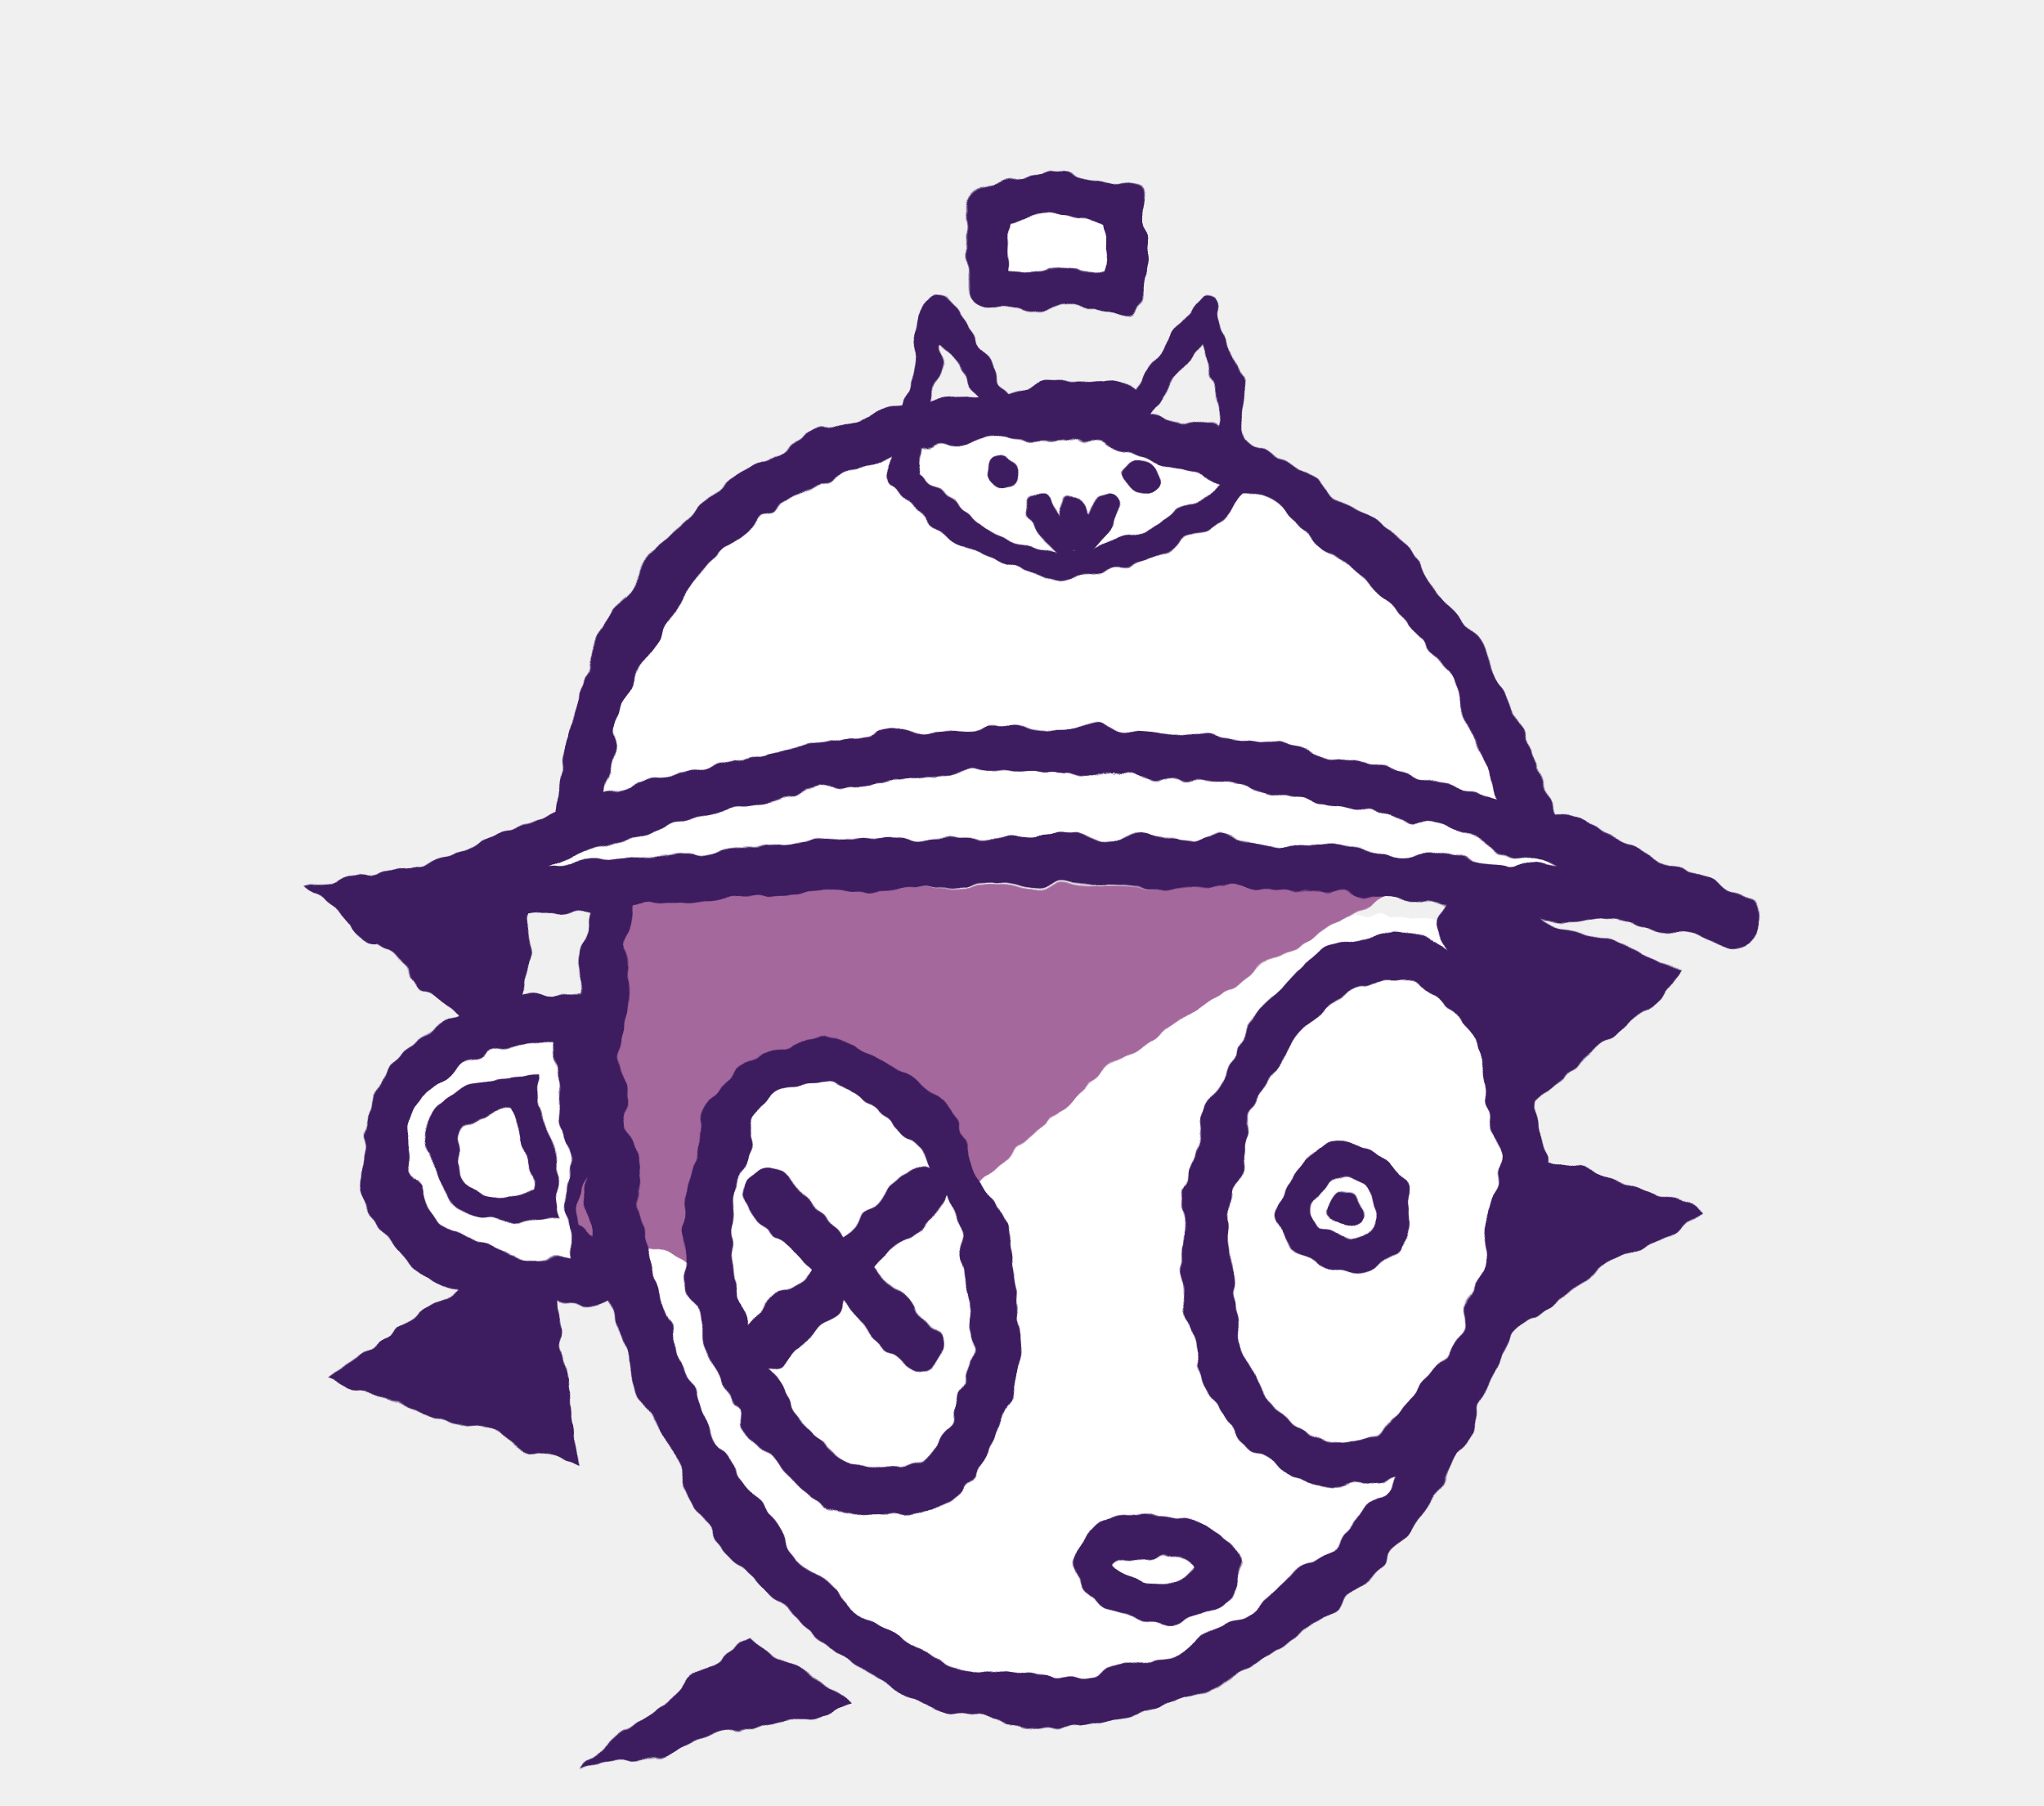
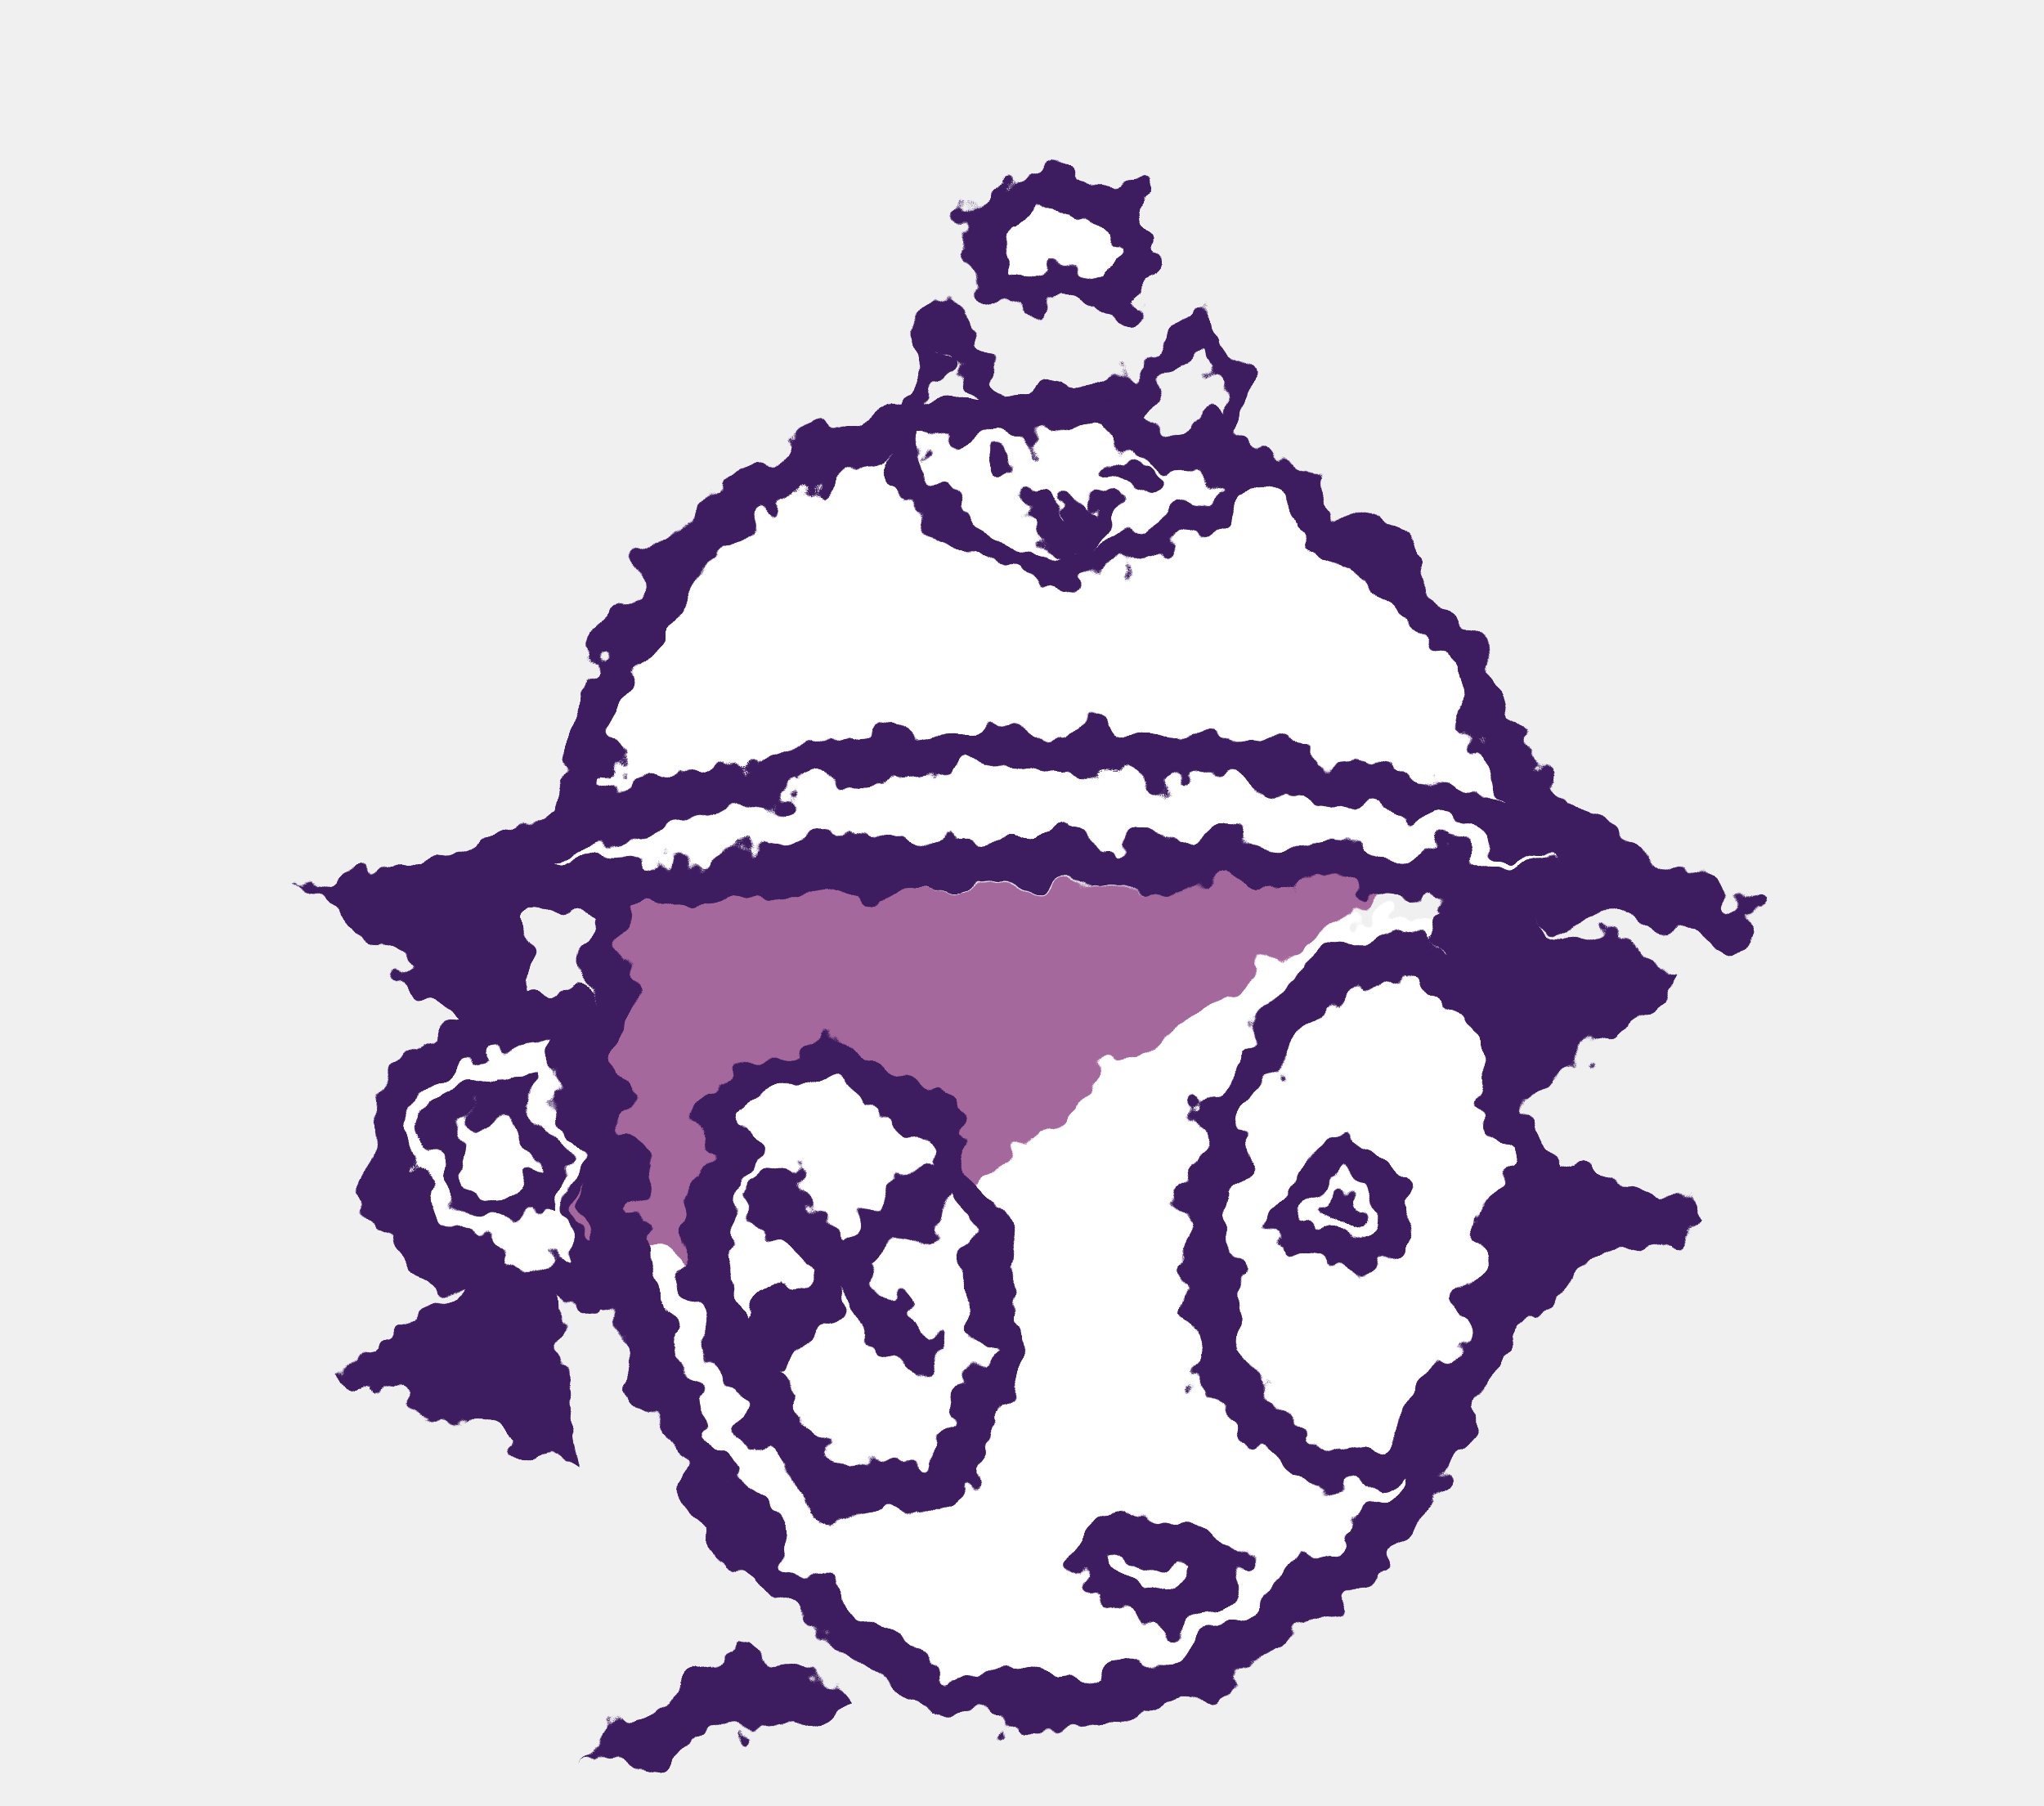
<svg xmlns="http://www.w3.org/2000/svg" viewBox="0 0 600 530">
  <defs>
    <filter id="jittery-edges" x="-5%" y="-5%" width="110%" height="110%">
      <feTurbulence type="fractalNoise" baseFrequency="0.06" numOctaves="3" result="noise" seed="20" />
-       <feDisplacementMap in="SourceGraphic" in2="noise" scale="7" xChannelSelector="R" yChannelSelector="G" />
+       <feDisplacementMap in="SourceGraphic" in2="noise" scale="21" xChannelSelector="R" yChannelSelector="G" />
    </filter>
  </defs>
  <g filter="url(#jittery-edges)">
    <path d="M 160 250 L 90 260 L 150 310 Z M 160 360 L 95 405 L 170 430 Z M 220 480 L 170 520 L 250 500 Z" fill="#3d1c60" />
    <path d="M 430 260 L 495 285 L 450 325 Z M 440 335 L 500 355 L 430 400 Z" fill="#3d1c60" />
    <path d="M 170 250 C 170 80, 420 80, 450 250 Z" fill="#ffffff" stroke="#3d1c60" stroke-width="14" stroke-linejoin="round" />
    <path d="M 290 85 L 290 60 Q 310 55 330 60 L 330 85 Z" fill="#ffffff" stroke="#3d1c60" stroke-width="12" stroke-linejoin="round" />
    <path d="M 170 300 C 100 290, 85 385, 175 375 Z" fill="#ffffff" stroke="#3d1c60" stroke-width="14" stroke-linecap="round" stroke-linejoin="round" />
    <path d="M 155 320 C 120 320, 120 360, 160 355 Z" fill="#ffffff" stroke="#3d1c60" stroke-width="8" />
    <path d="M 180 260 C 160 380, 220 500, 310 500 C 410 490, 470 380, 430 270 L 180 260 Z" fill="#ffffff" />
    <path d="M 180 260 L 170 360 Q 250 395 310 325 Q 360 285 415 260 L 180 260 Z" fill="#a5689d" />
    <path d="M 180 260 C 160 380, 220 500, 310 500 C 410 490, 470 380, 430 270" fill="none" stroke="#3d1c60" stroke-width="14" stroke-linecap="round" />
    <path d="M 110 270 Q 300 170 510 270 Q 300 235 110 270 Z" fill="#ffffff" stroke="#3d1c60" stroke-width="14" stroke-linejoin="round" />
    <ellipse cx="250" cy="375" rx="40" ry="65" fill="#ffffff" stroke="#3d1c60" stroke-width="14" transform="rotate(-15 250 375)" />
    <path d="M 225 350 L 270 395 M 270 350 L 225 395" stroke="#3d1c60" stroke-width="14" stroke-linecap="round" />
    <ellipse cx="400" cy="355" rx="45" ry="75" fill="#ffffff" stroke="#3d1c60" stroke-width="14" transform="rotate(10 400 355)" />
    <circle cx="395" cy="355" r="14" fill="none" stroke="#3d1c60" stroke-width="10" />
    <circle cx="395" cy="355" r="5" fill="#3d1c60" />
    <ellipse cx="340" cy="460" rx="18" ry="10" fill="none" stroke="#3d1c60" stroke-width="12" />
    <g stroke="#3d1c60" stroke-width="8" stroke-linecap="round" stroke-linejoin="round" fill="none">
      <path d="M 265 140 L 275 90 L 295 120" />
      <path d="M 295 120 Q 315 110 335 120" />
      <path d="M 335 120 L 355 90 L 365 140" />
      <path d="M 265 140 Q 315 190 365 140" />
      <path d="M 305 150 Q 315 165 315 150 Q 315 165 325 150" />
    </g>
    <circle cx="295" cy="140" r="5" fill="#3d1c60" />
    <circle cx="335" cy="140" r="5" fill="#3d1c60" />
  </g>
</svg>
